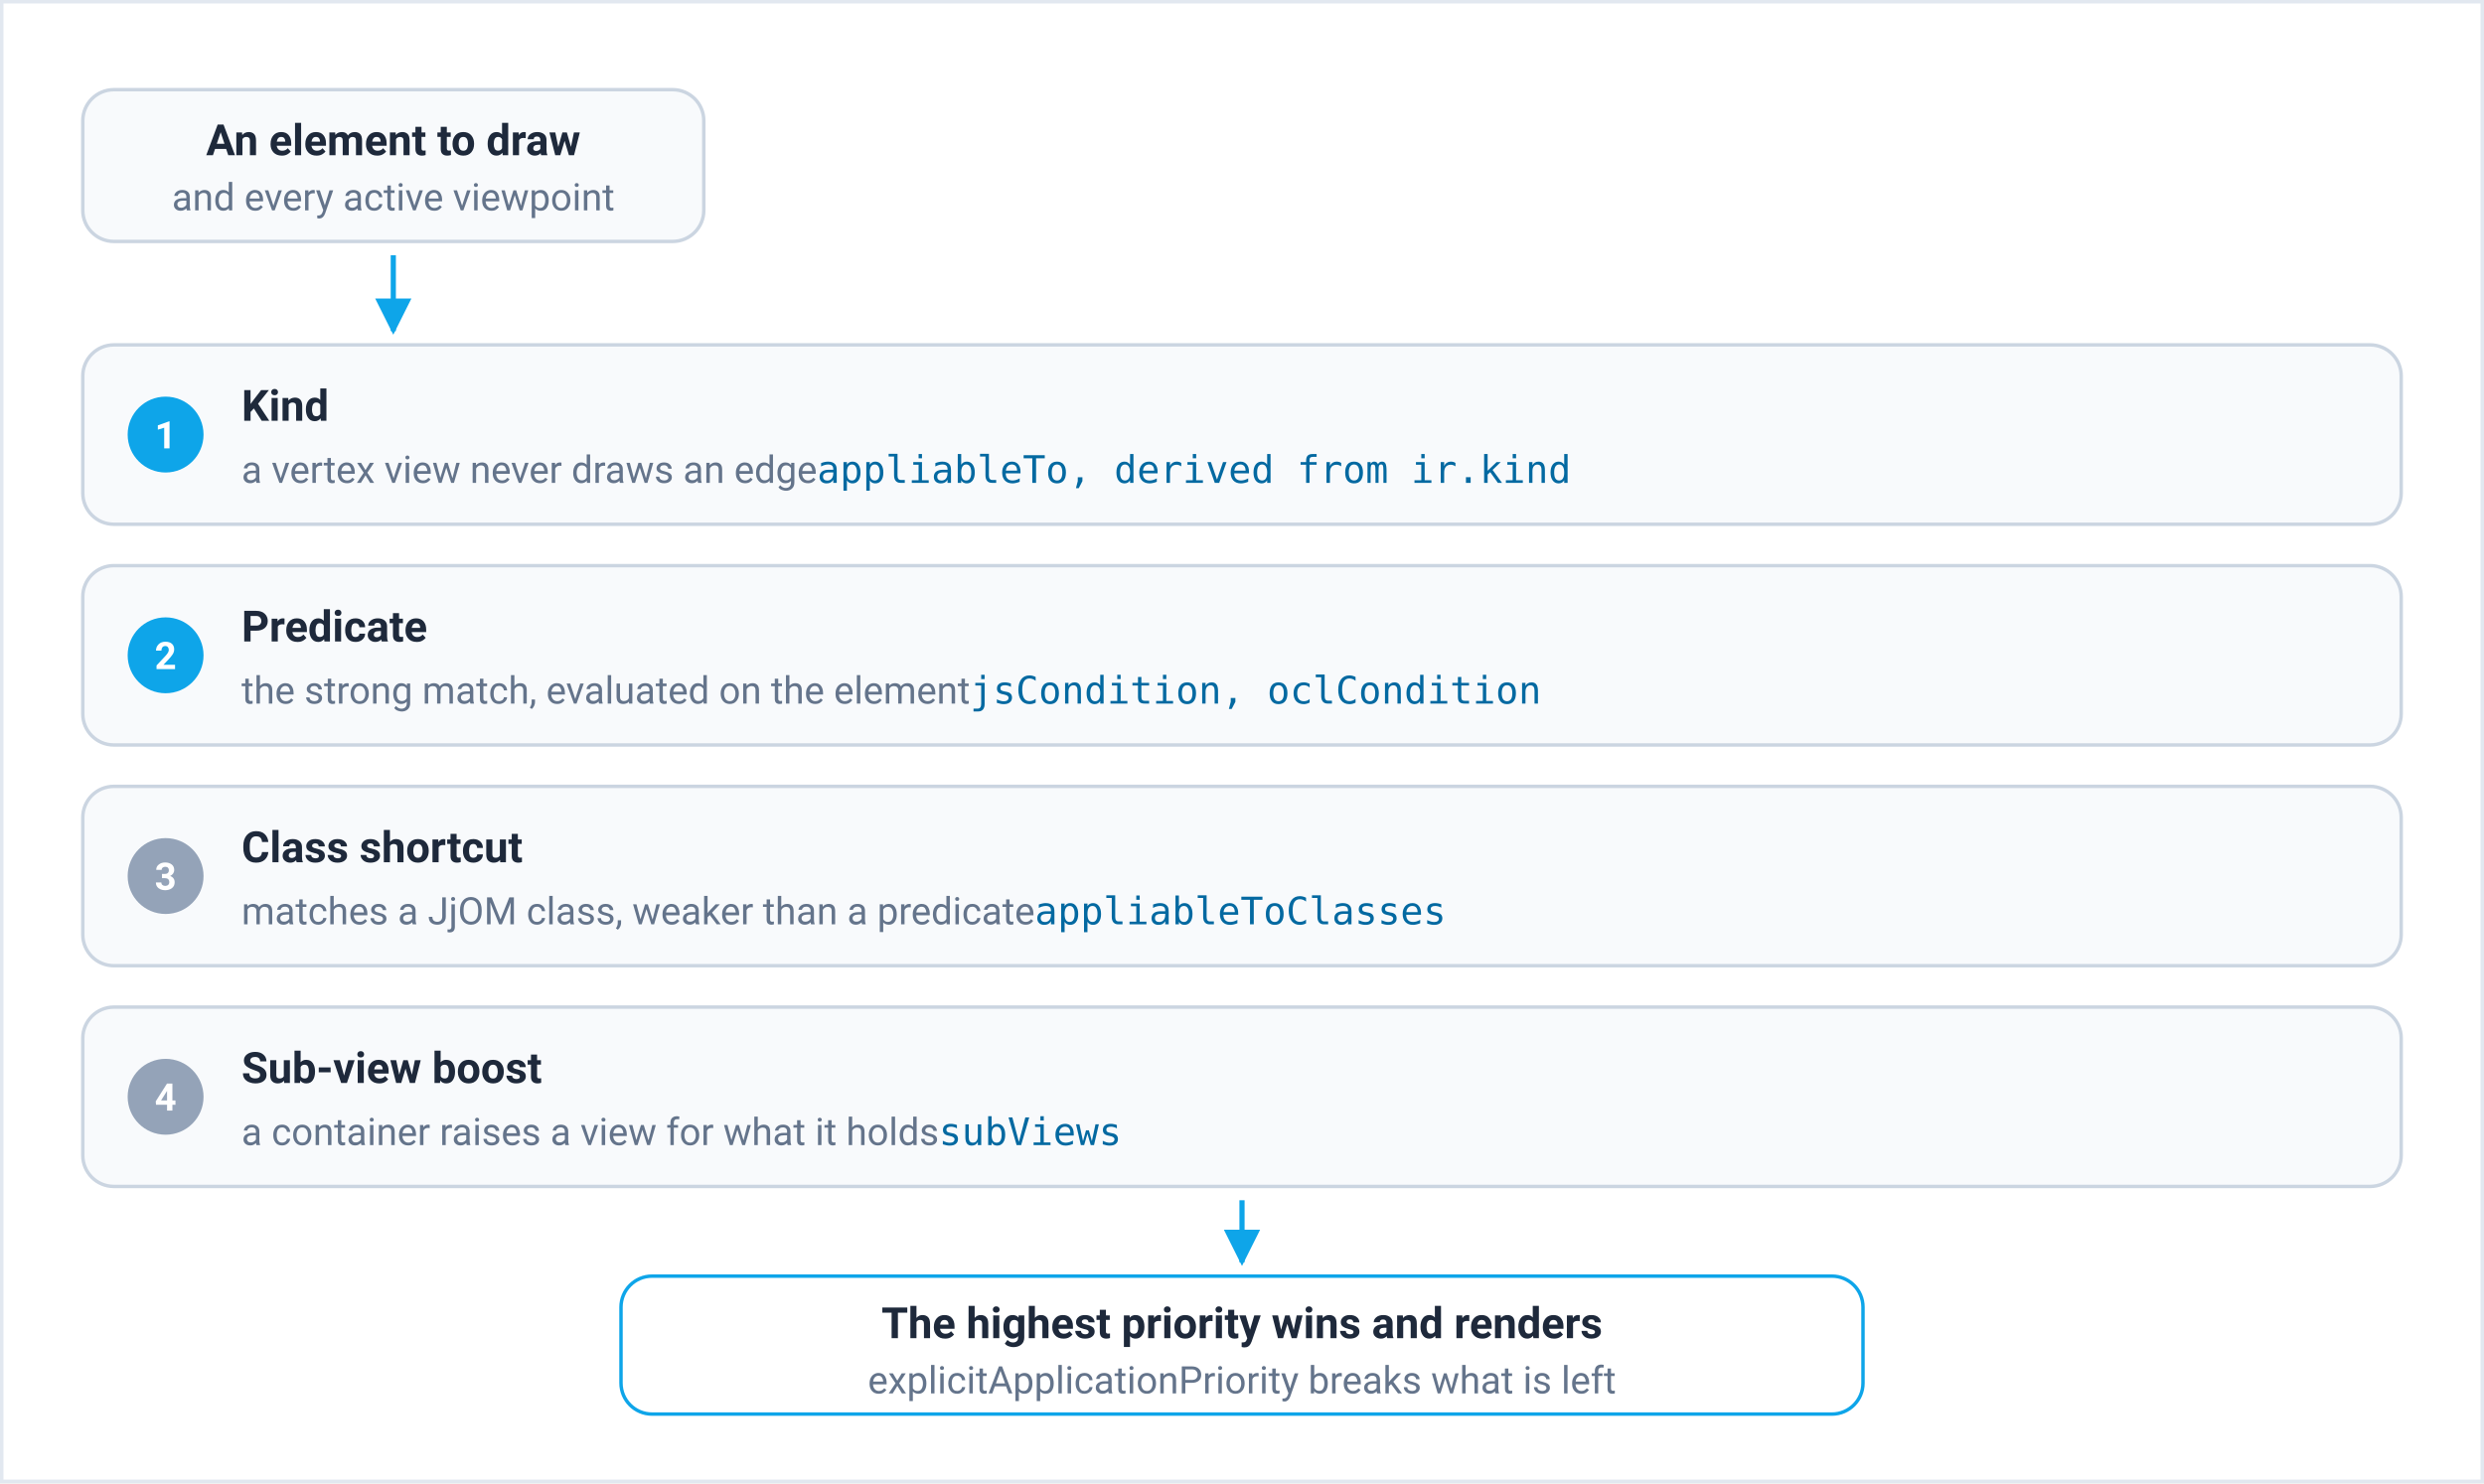
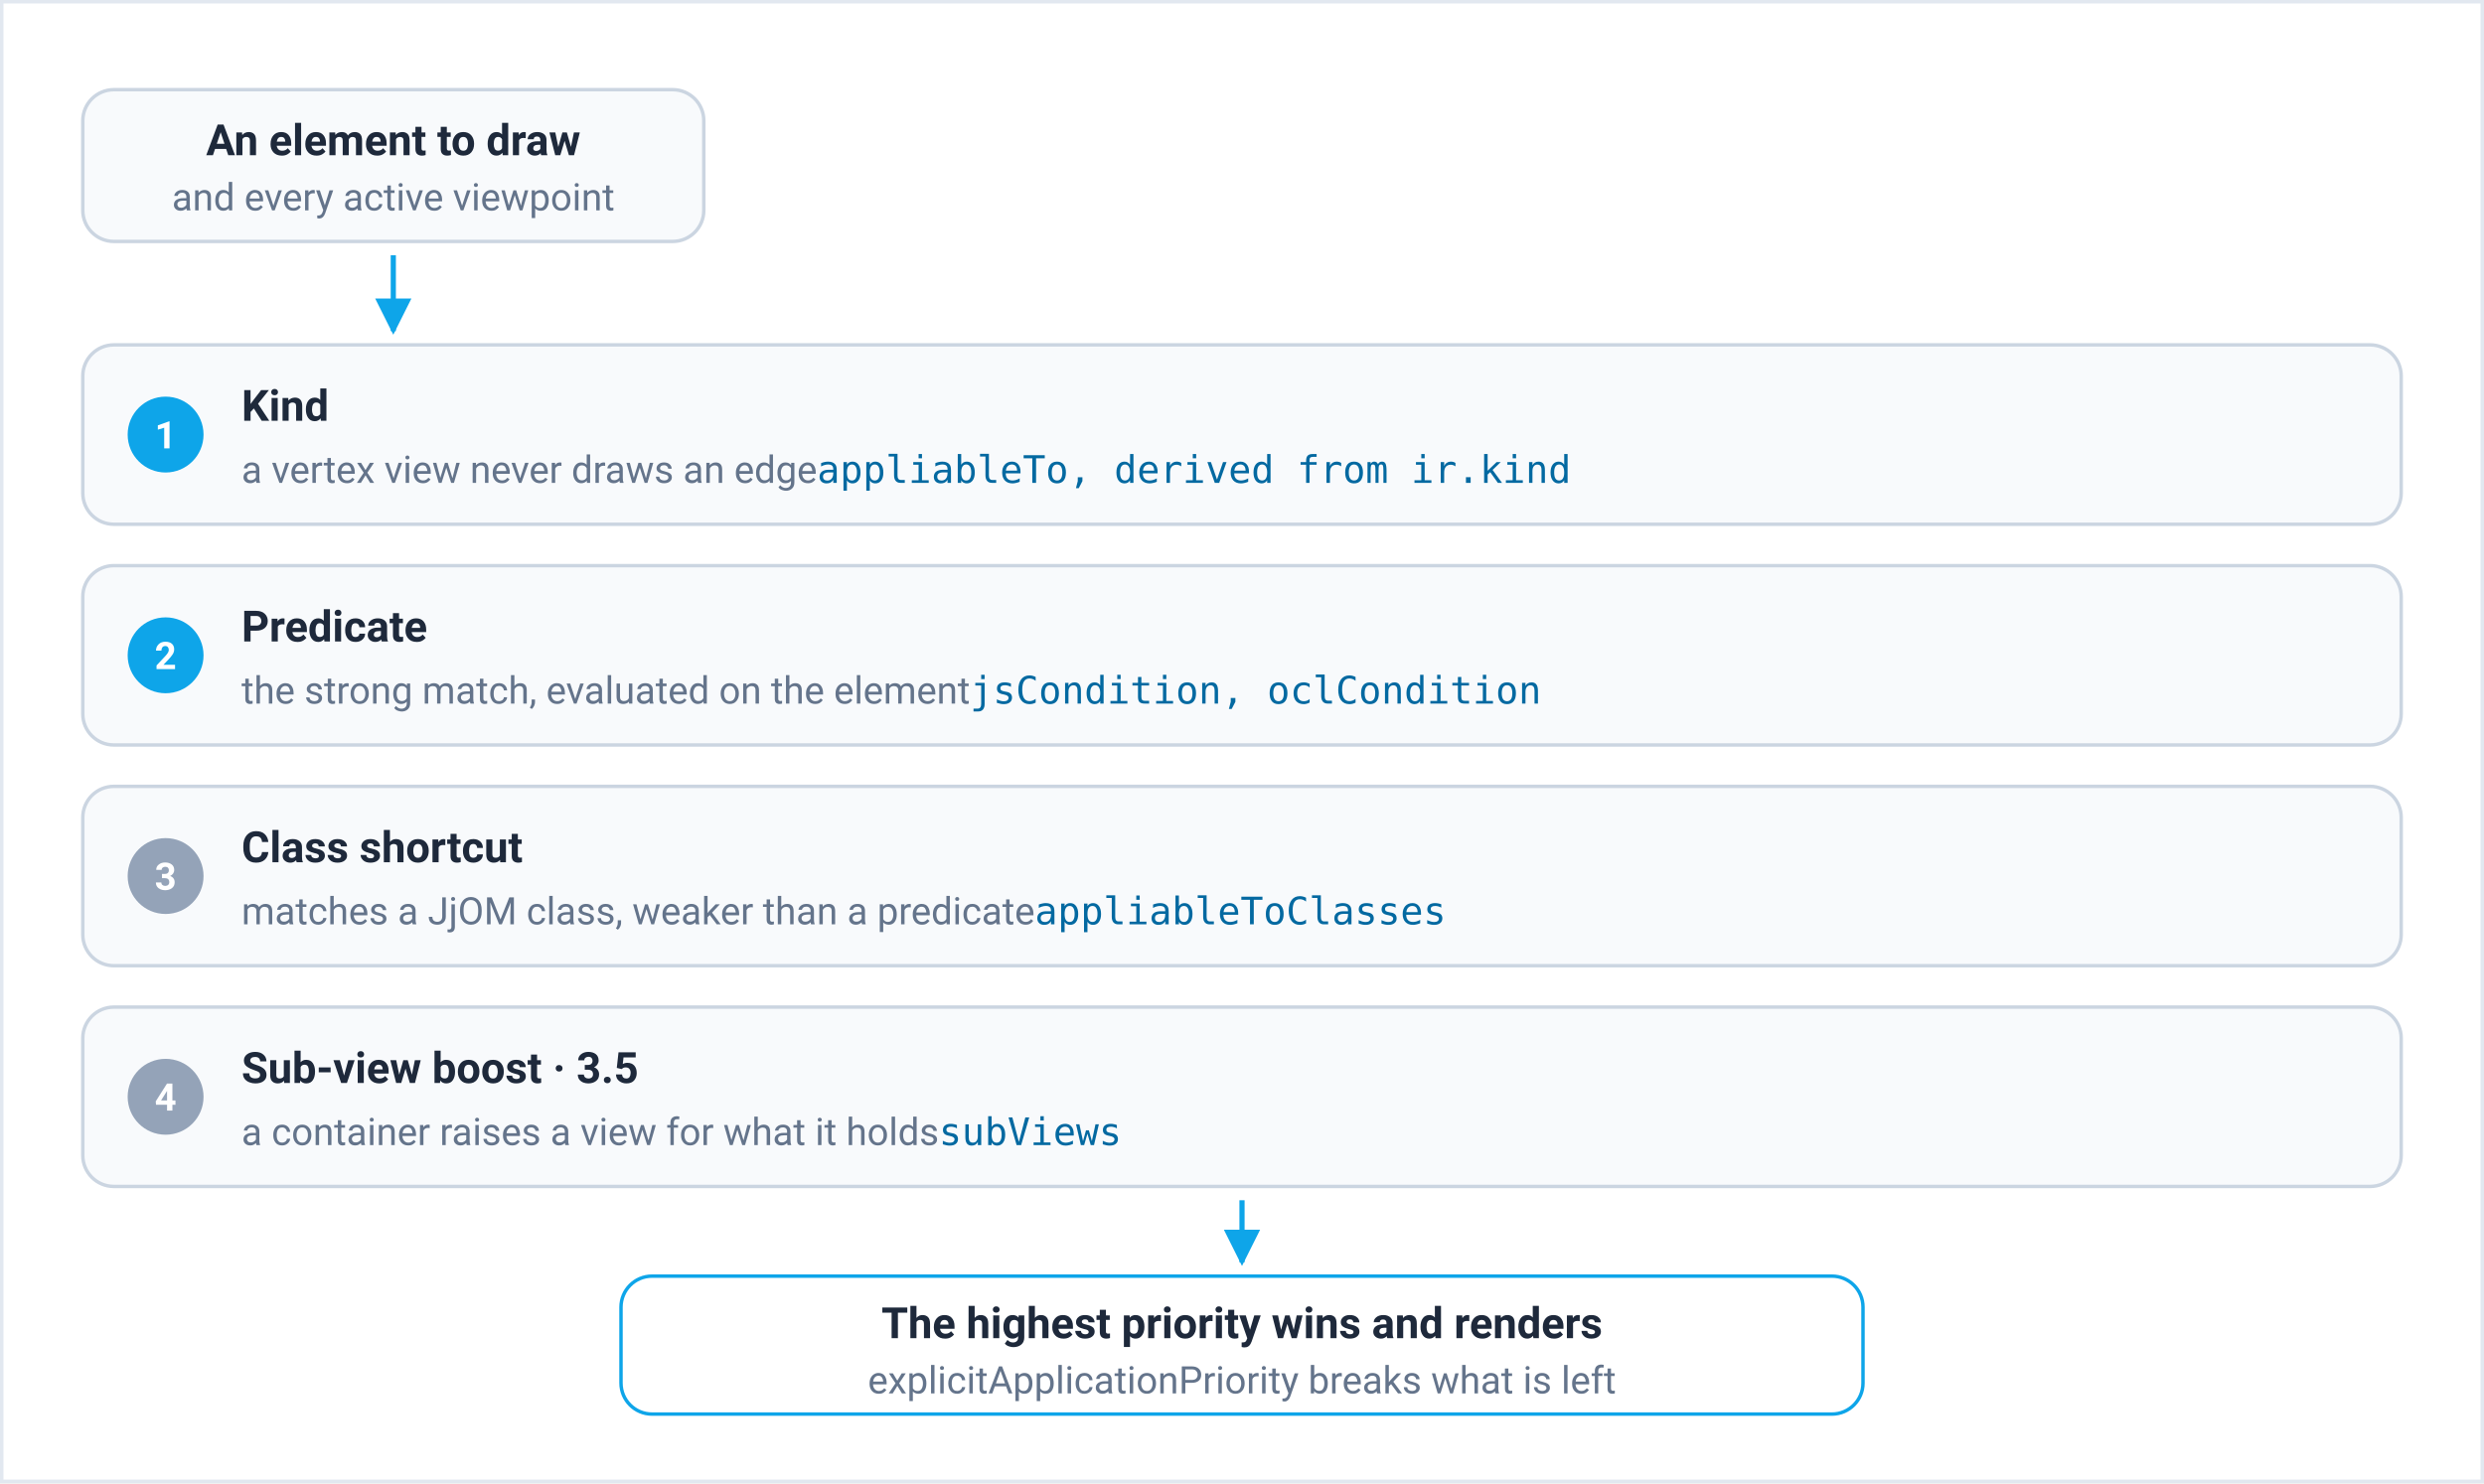
<svg xmlns="http://www.w3.org/2000/svg" width="720" height="430" viewBox="0 0 720 430" role="img" aria-label="How a view is picked for an element: kind, predicate, class shortcut, sub-view boost, then the highest explicit priority wins.">
  <style>
    .t   { font-family: ui-sans-serif, -apple-system, "Segoe UI", Roboto, "Helvetica Neue", sans-serif; }
    .m   { font-family: ui-monospace, SFMono-Regular, Menlo, Consolas, monospace; font-size: 11px; fill: #0369a1; }
    .ttl { font-size: 12.5px; font-weight: 600; fill: #1e293b; }
    .sub { font-size: 11px; fill: #64748b; }
    .num { font-size: 11px; font-weight: 700; fill: #ffffff; }
    .cap { font-size: 11px; fill: #64748b; font-style: italic; }
  </style>
  <defs>
    <marker id="c" viewBox="0 0 10 10" refX="9" refY="5" markerWidth="7" markerHeight="7" orient="auto">
      <path d="M 0 0 L 10 5 L 0 10 z" fill="#0ea5e9" />
    </marker>
  </defs>
  <rect width="720" height="430" fill="#ffffff" />
  <rect x="0.5" y="0.5" width="719" height="429" fill="none" stroke="#e2e8f0" />
  <rect x="24" y="26" width="180" height="44" rx="9" fill="#f8fafc" stroke="#cbd5e1" />
  <text class="t ttl" x="114" y="45" text-anchor="middle">An element to draw</text>
  <text class="t sub" x="114" y="61" text-anchor="middle">and every active viewpoint</text>
  <path d="M 114 74 L 114 96" stroke="#0ea5e9" stroke-width="1.5" marker-end="url(#c)" />
  <rect x="24" y="100" width="672" height="52" rx="9" fill="#f8fafc" stroke="#cbd5e1" />
  <circle cx="48" cy="126" r="11" fill="#0ea5e9" />
  <text class="t num" x="48" y="130" text-anchor="middle">1</text>
  <text class="t ttl" x="70" y="122">Kind</text>
  <text class="t sub" x="70" y="140">a vertex view never draws an edge<tspan class="t m">   appliableTo, derived from ir.kind</tspan>
  </text>
  <rect x="24" y="164" width="672" height="52" rx="9" fill="#f8fafc" stroke="#cbd5e1" />
  <circle cx="48" cy="190" r="11" fill="#0ea5e9" />
  <text class="t num" x="48" y="194" text-anchor="middle">2</text>
  <text class="t ttl" x="70" y="186">Predicate</text>
  <text class="t sub" x="70" y="204">the strong match, evaluated on the element<tspan class="t m">   jsCondition, oclCondition</tspan>
  </text>
  <rect x="24" y="228" width="672" height="52" rx="9" fill="#f8fafc" stroke="#cbd5e1" />
  <circle cx="48" cy="254" r="11" fill="#94a3b8" />
  <text class="t num" x="48" y="258" text-anchor="middle">3</text>
  <text class="t ttl" x="70" y="250">Class shortcut</text>
  <text class="t sub" x="70" y="268">matches a JjOM class, weaker than a predicate<tspan class="t m">   appliableToClasses</tspan>
  </text>
  <rect x="24" y="292" width="672" height="52" rx="9" fill="#f8fafc" stroke="#cbd5e1" />
  <circle cx="48" cy="318" r="11" fill="#94a3b8" />
  <text class="t num" x="48" y="322" text-anchor="middle">4</text>
-   <text class="t ttl" x="70" y="314">Sub-view boost</text>
+   <text class="t ttl" x="70" y="314">Sub-view boost · 3.5</text>
  <text class="t sub" x="70" y="332">a container raises a view for what it holds<tspan class="t m">   subViews</tspan>
  </text>
  <path d="M 360 348 L 360 366" stroke="#0ea5e9" stroke-width="1.5" marker-end="url(#c)" />
  <rect x="180" y="370" width="360" height="40" rx="9" fill="#ffffff" stroke="#0ea5e9" />
  <text class="t ttl" x="360" y="388" text-anchor="middle">The highest priority wins and renders</text>
  <text class="t sub" x="360" y="404" text-anchor="middle">explicitApplicationPriority breaks what is left</text>
</svg>
